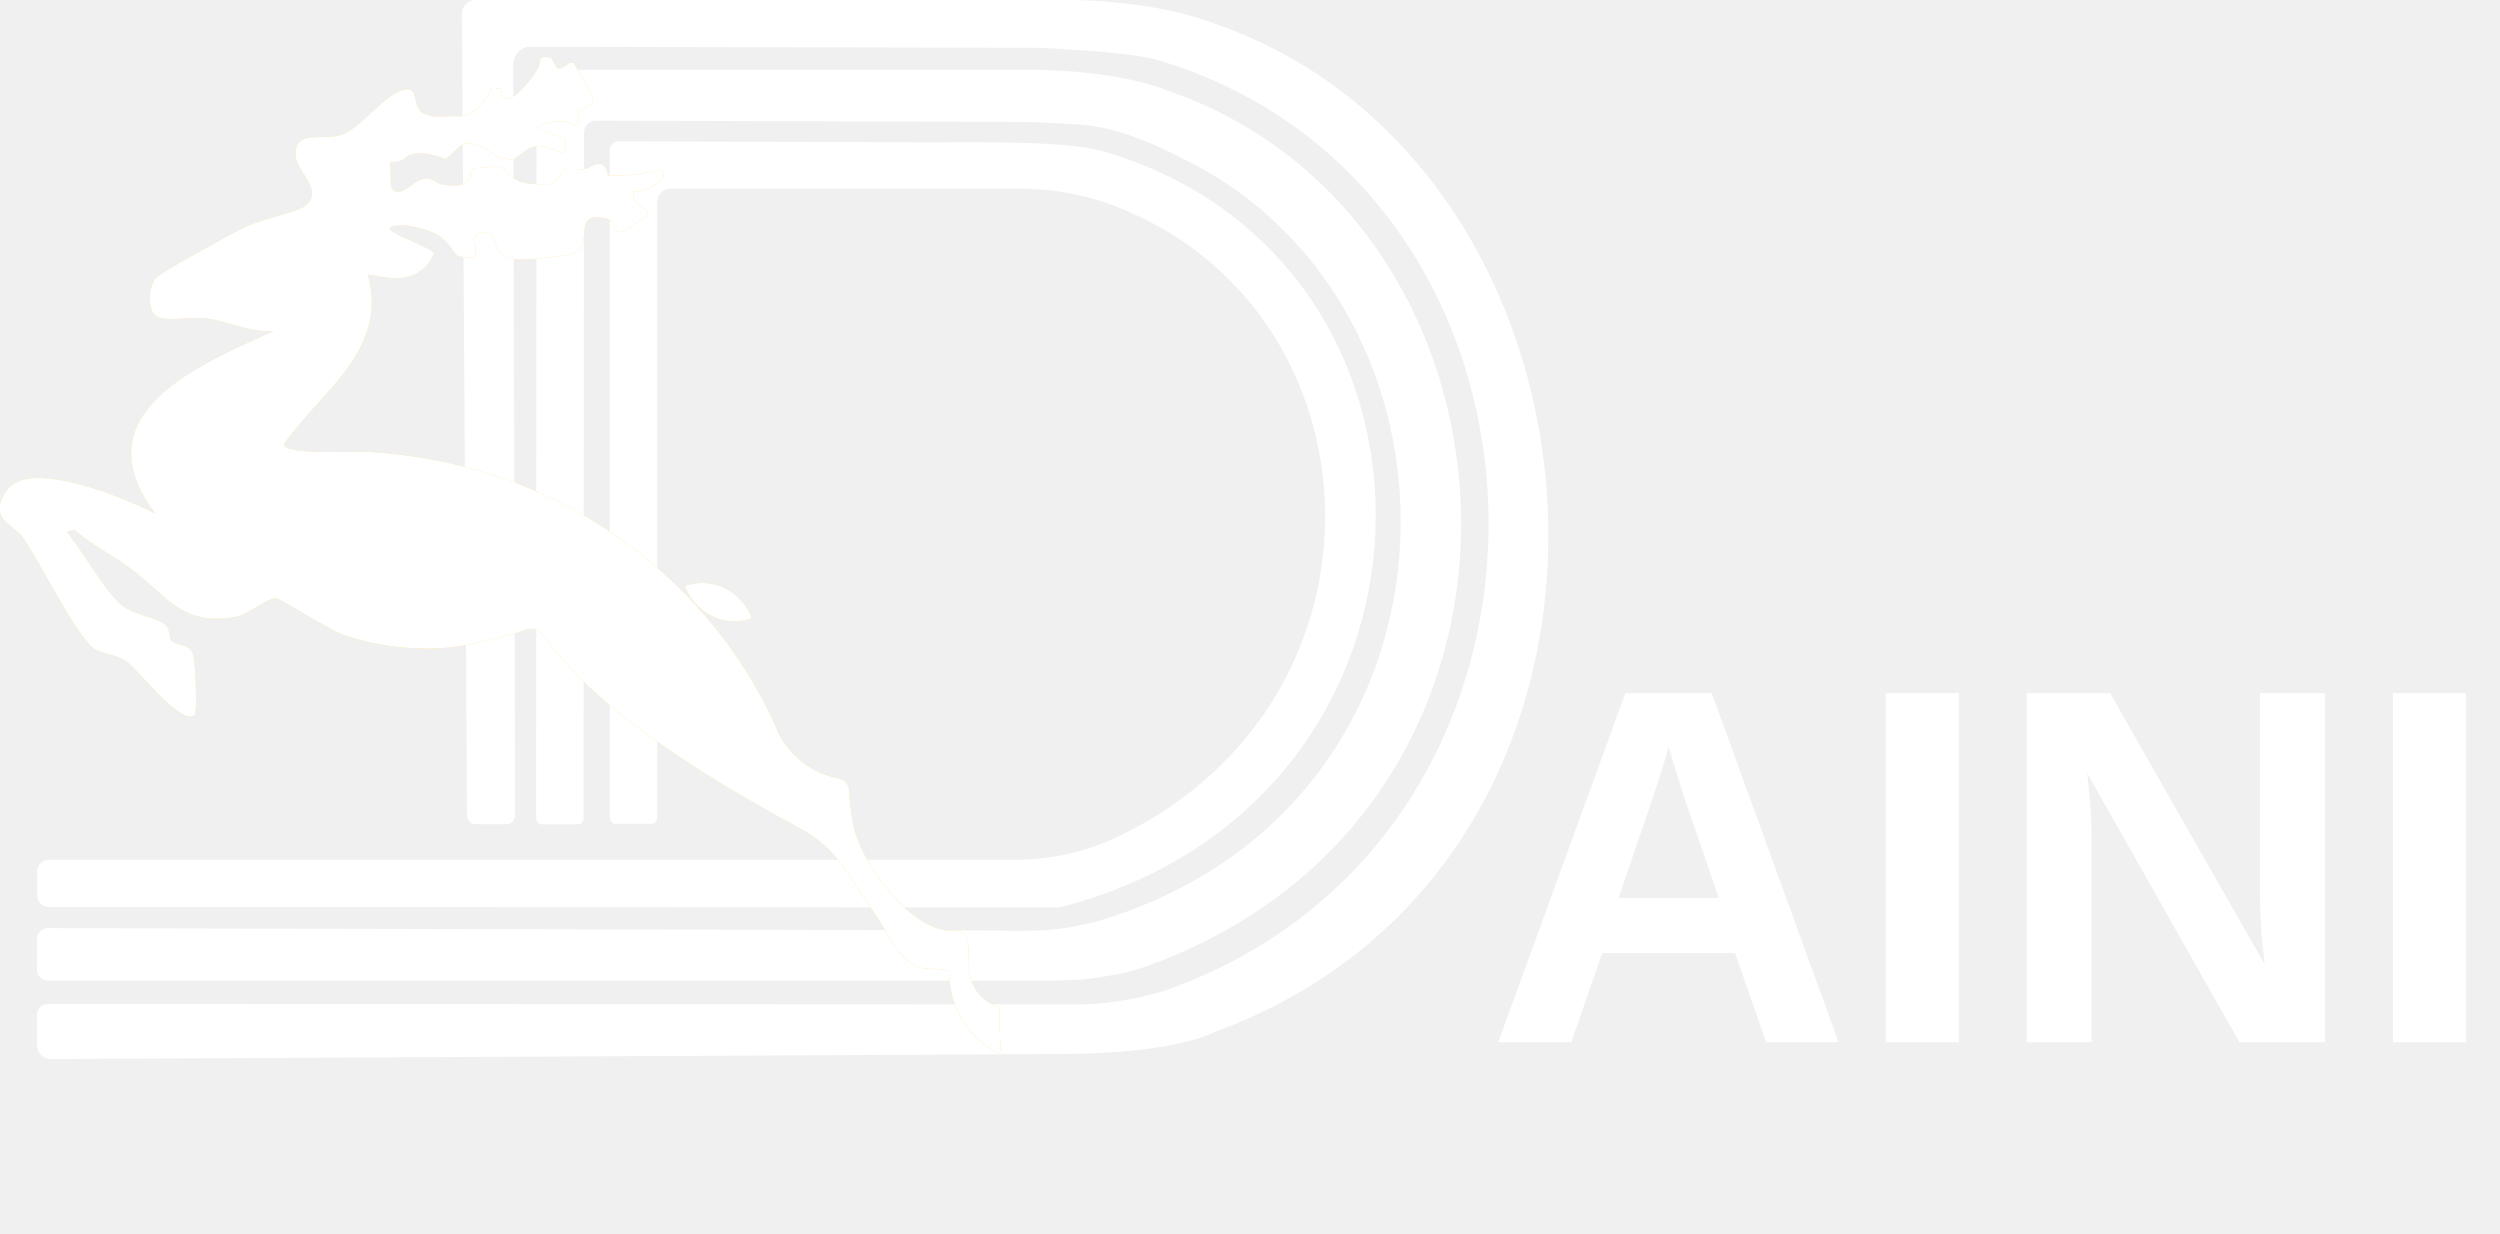
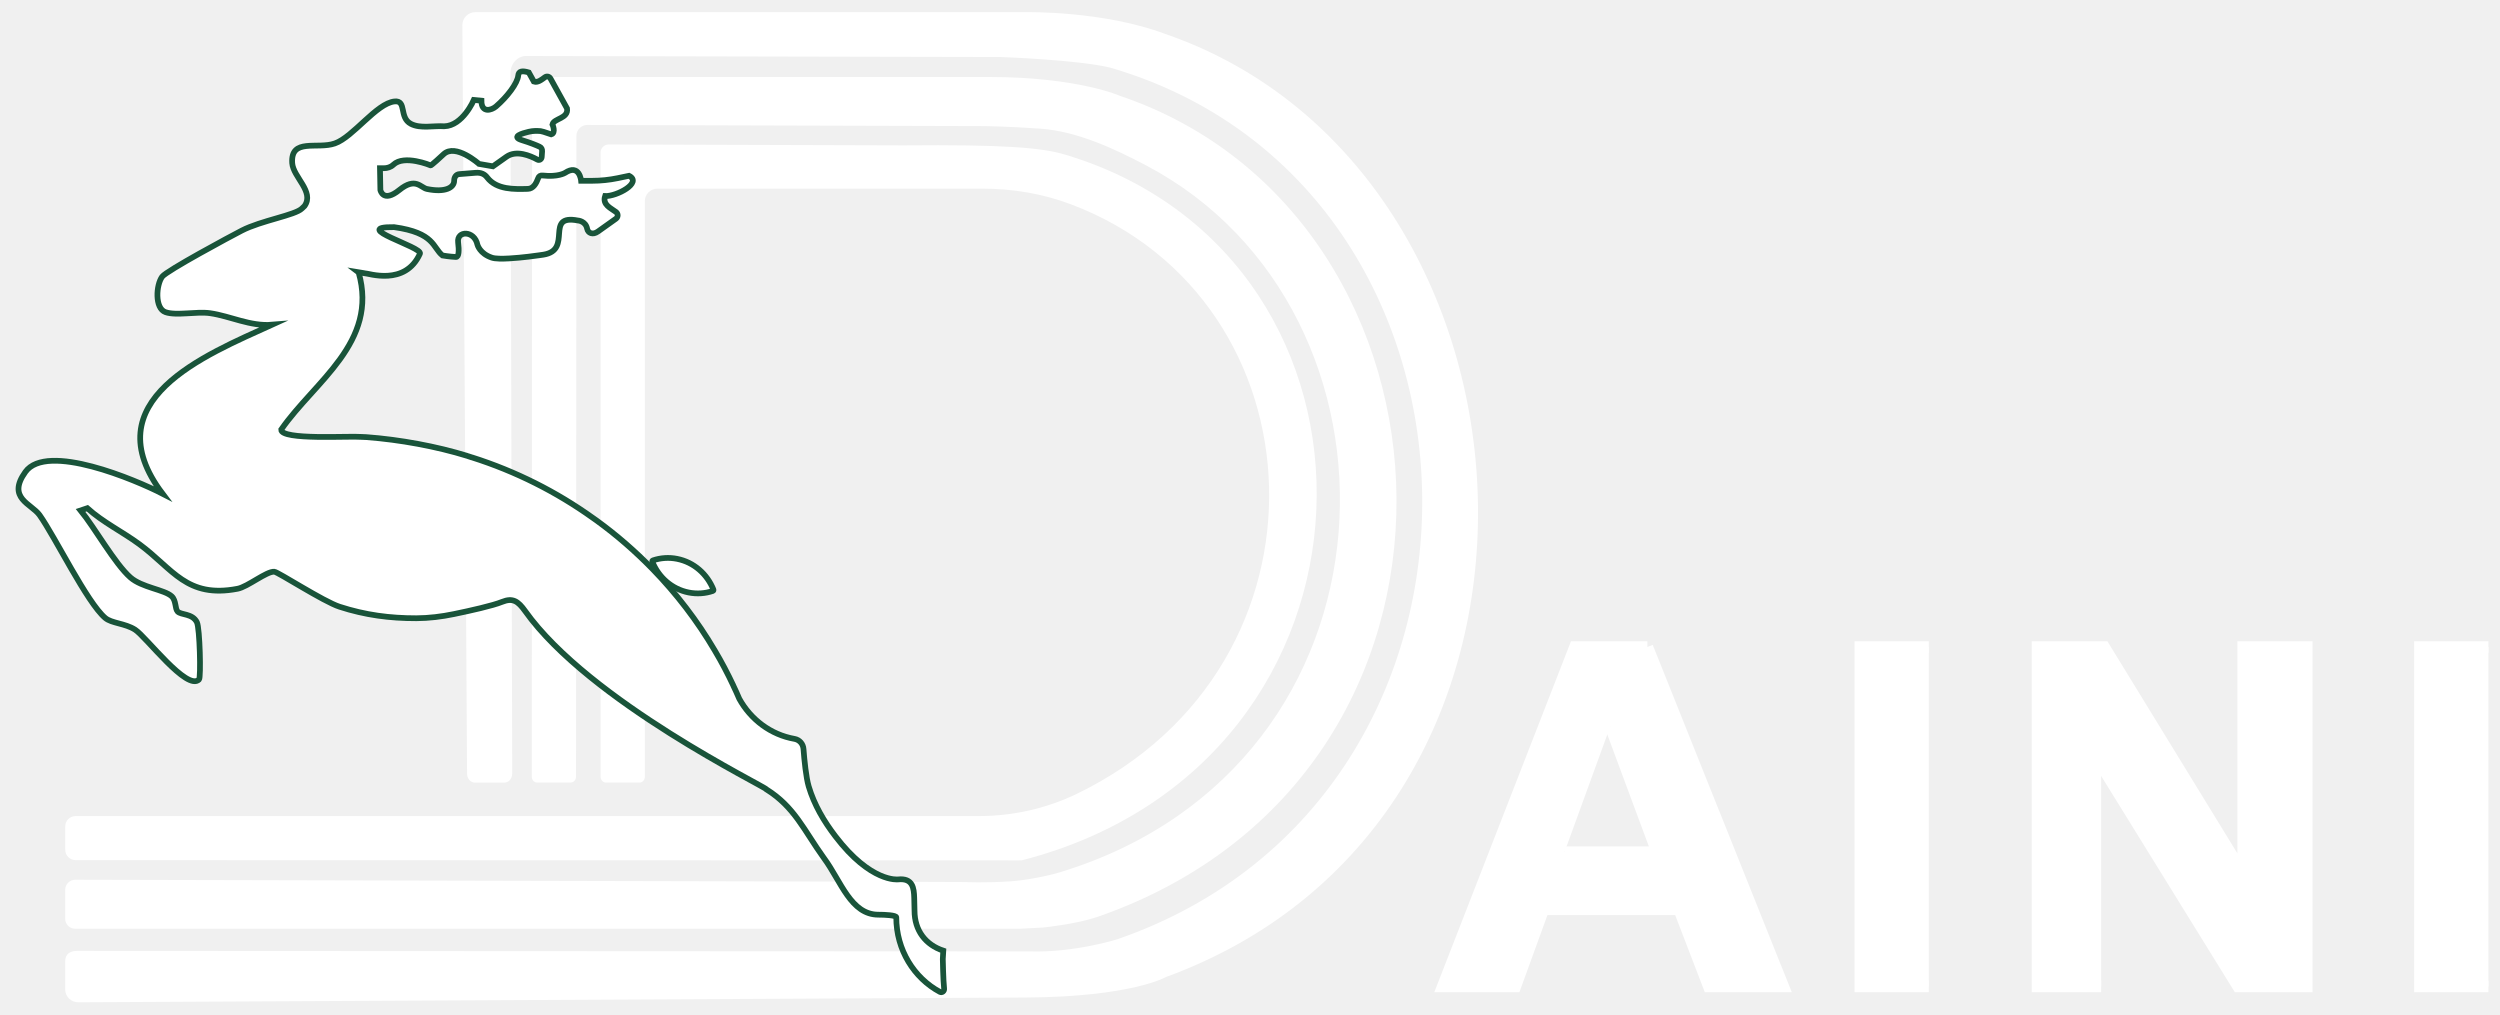
- <svg xmlns="http://www.w3.org/2000/svg" role="img" aria-label="Daini" viewBox="0 0 143.81 70.94">
+ <svg xmlns="http://www.w3.org/2000/svg" viewBox="-2 84.38 435.75 176.75">
  <defs>
    <style>
      .cls-1 {
-         font-family: Arial-BoldMT, Arial, 'Helvetica Neue', Helvetica, 'Liberation Sans', sans-serif;
-         font-size: 29.18px;
+         font-family: Arial-BoldMT, Arial;
+         font-size: 82.66px;
        font-weight: 700;
+         letter-spacing: .09em;
+         stroke: #ffffff;
+         stroke-width: 2px;
      }

      .cls-1, .cls-2 {
        fill: #ffffff;
      }

+       .cls-1, .cls-3, .cls-4 {
+         stroke-miterlimit: 10;
+       }
+ 
      .cls-3 {
-         fill: #fedd7d;
+         stroke: #19543A;
+       }
+ 
+       .cls-3, .cls-4 {
+         fill: #fff;
+       }
+ 
+       .cls-5 {
+         fill: #174232;
+       }
+ 
+       .cls-4 {
+         stroke: #fff;
+         stroke-width: 2.5px; stroke-opacity: 0;
      }
    </style>
  </defs>
-   <g id="Layer_1-2" data-name="Layer 1">
-     <g>
-       <g>
-         <path class="cls-2" d="M33.6,7.61c0-.37.3-.67.67-.67l24.33.07s1.51.01,3.56.16c2.24.16,4.51,1.22,6.5,2.27,16.93,8.92,16.38,36.85-5.28,43.48-.82.25-2.19.51-3.04.57-1.58.11-2.84.04-2.84.04l-7.4-.03-47.35-.11c-.34,0-.62.28-.62.62v1.78c0,.34.28.62.62.62h58.13s1.39-.07,1.42-.07c.28-.03,2.08-.23,3.31-.64,25.34-8.76,23.34-43.09,1.46-50.52,0,0-2.6-1.17-8.1-1.17h-27.34c-.44-.03-.89.3-.77.92l-.02,42.13c0,.2.14.36.32.36h2.09c.18,0,.32-.16.32-.36l.02-39.44Z" />
-         <path class="cls-2" d="M37.8,11.63c0-.21.08-.4.23-.55s.34-.23.55-.23h19.98c1.86,0,3.72.3,5.46.96,15.61,5.88,16.8,28.33.37,36.28-1.88.91-3.94,1.37-6.03,1.37H2.78c-.35,0-.64.29-.64.64v1.43c0,.35.29.64.64.64,0,0,51.49.02,51.51.02h5.69s.99,0,1.01,0c23.49-6.05,23.96-37.04,2.66-43.43-1.43-.43-3.74-.63-9.94-.57l-18.13-.06c-.28,0-.5.22-.5.5v38.39c0,.2.15.37.32.37h2.08c.18,0,.32-.16.32-.37V11.63Z" />
-         <path class="cls-2" d="M29.64,46.86c0,.3-.22.55-.48.55h-1.82c-.26,0-.48-.25-.48-.55,0-3.11-.29-46.06-.29-46.06C26.58.36,26.93,0,27.37,0h33.94s4.72-.08,8.51,1.34c24.2,8.32,27.06,48.13.06,58.02,0,0-2.12,1.23-8.67,1.27l-58.28.29c-.44,0-.8-.36-.8-.8v-1.72c0-.44.29-.65.73-.65l58.63.03c2.76.08,5.39-.75,5.39-.75,25.6-8.87,24.54-46.35-.46-53.63-2.01-.48-6.74-.65-6.74-.65l-29.24-.06c-.06,0-.14.01-.21.04-.44.13-.72.57-.71,1.03l.11,43.1Z" />
-         <path class="cls-3" d="M43.22,35.51s0,.07-.03.08c-.47.16-.99.2-1.51.09-1.05-.21-1.87-.95-2.26-1.91-.01-.03,0-.07.03-.08.47-.16.99-.2,1.51-.1,1.05.21,1.87.95,2.26,1.91M21.15,15.77c1.24,4.37-2.73,6.77-4.82,9.78-.02.67,4.3.38,4.96.45l.34.02c2.1.16,4.36.57,6.29,1.17,0,0,.02,0,.05.02.07.02.14.04.2.06.01,0,.02,0,.03,0,2.72.86,5.26,2.14,7.53,3.76.08.05.16.11.23.16,1.25.91,2.41,1.92,3.49,3.02,1.49,1.53,2.79,3.22,3.87,5.07.42.71.8,1.43,1.15,2.18,0,0,0,.01,0,.02.12.25.24.51.35.77,0,0,0,.01,0,.02.72,1.31,1.97,2.26,3.45,2.51.3.05.53.31.56.63.05.68.16,1.78.32,2.33.34,1.15.95,2.17,1.65,3.1,2.21,2.9,3.89,2.69,3.91,2.69.91-.09.98.54,1,1.15,0,.02.02.61.02.79,0,1.26.7,2.13,1.79,2.49-.01.17-.02.35-.03.53,0,0,.02,1.35.08,1.84.02.15-.13.27-.26.2-1.61-.86-2.72-2.62-2.72-4.64,0-.13-.72-.16-1.11-.16-1.71,0-2.33-2.07-3.36-3.48l-.05-.06c-1.22-1.7-1.8-3.15-3.55-4.24-.03-.16-11.01-5.46-15.02-11.1-.43-.61-.76-.84-1.43-.56-.58.23-1.98.55-2.99.76-.77.16-1.56.26-2.35.26-1.63,0-3.18-.2-4.78-.72-.99-.32-3.83-2.16-4.05-2.18-.48-.03-1.66.94-2.28,1.06-3.18.61-4.02-1.23-6.11-2.77-1.07-.79-2.25-1.35-3.24-2.24l-.42.14c.88,1.07,2.14,3.33,3.1,4.17.72.63,2.12.76,2.57,1.17.28.27.2.76.36.94.21.23.92.11,1.2.67.18.36.26,3.44.13,3.56-.75.75-3.29-2.66-3.98-3.1-.62-.4-1.46-.39-1.86-.73-1.14-.96-3.11-5.04-4.08-6.4-.51-.71-2.06-1.05-.88-2.69,1.33-1.85,6.86.5,8.53,1.36-4.39-5.8,2.62-8.61,6.81-10.51-1.35.11-2.59-.54-3.85-.72-.85-.12-2.09.17-2.77-.07-.71-.25-.59-1.7-.21-2.21.28-.37,4.23-2.49,4.95-2.87,1.22-.63,3.33-.95,3.75-1.38l.16-.15c.63-.89-.71-1.8-.77-2.67-.1-1.58,1.56-.84,2.65-1.22,1.14-.4,2.59-2.5,3.71-2.61.77-.08.26,1,1.02,1.4.6.31,1.42.1,2.07.15,1.15-.03,1.84-1.64,1.84-1.64l.47.05c0,.8.64.59.9.36.7-.61,1.34-1.44,1.39-1.93.02-.27.24-.31.66-.18l.32.57c.24.08.49-.12.68-.27.12-.09.28-.05.35.08l1.03,1.86c.09.63-.82.61-.91.99,0,0,.24.53-.08.62l-.47-.16c-.12-.04-.25-.06-.38-.06h-.14c-.14,0-.27.02-.41.05-.4.09-1.12.3-.43.52.57.18.92.33,1.11.42.1.05.16.16.16.28l-.03.37c-.01.14-.15.22-.27.16-.43-.23-1.31-.61-1.92-.18l-.84.6-.87-.15s-1.46-1.3-2.2-.6c-.75.7-.8.69-.8.69,0,0-1.65-.69-2.33-.04-.16.15-.37.21-.59.21h-.24l.02,1.36s.16.82,1.18,0c1.02-.82,1.31-.15,1.72-.07,1.14.23,1.7-.09,1.69-.52,0-.21.12-.39.32-.41l1.01-.08c.36-.03.57.09.72.29.59.78,1.71.73,2.53.71.34,0,.52-.35.65-.68.04-.1.12-.17.28-.15.95.11,1.38-.16,1.38-.16.91-.6,1.01.49,1.01.49h.69c.53,0,1.06-.06,1.59-.17l.7-.15c.84.42-.77,1.29-1.49,1.26-.18.55.36.74.68,1,.13.1.13.32,0,.41l-1.12.79c-.33.23-.62.1-.67-.17-.1-.49-.58-.51-.58-.51-2.1-.4-.28,1.83-2.14,2.13,0,0-.4.06-.93.12-.36.04-.78.08-1.17.11-.47.03-.9.02-1.11-.04-.75-.25-.9-.8-.9-.8-.18-.9-1.3-.89-1.2-.15.06.51.05.92-.14.91-.38-.02-.83-.09-.83-.09-.62-.49-.47-1.41-3.01-1.77-2.82-.03,1.79,1.24,1.61,1.65-.92,2.05-3.22,1.21-3.46,1.22l-.37-.06Z" />
-         <path class="cls-2" d="M43.22,35.51s0,.07-.03.08c-.47.16-.99.2-1.51.09-1.05-.21-1.87-.95-2.26-1.91-.01-.03,0-.07.03-.08.47-.16.99-.2,1.51-.1,1.05.21,1.87.95,2.26,1.91ZM21.15,15.77c1.24,4.37-2.73,6.77-4.82,9.78-.02.67,4.3.38,4.96.45l.34.02c2.1.16,4.36.57,6.29,1.17,0,0,.02,0,.05.02.07.02.14.04.2.06.01,0,.02,0,.03,0,2.72.86,5.26,2.14,7.53,3.76.08.05.16.11.23.16,1.25.91,2.41,1.92,3.49,3.02,1.49,1.53,2.79,3.22,3.87,5.07.42.71.8,1.43,1.15,2.18,0,0,0,.01,0,.02.12.25.24.51.35.77,0,0,0,.01,0,.02.72,1.31,1.97,2.26,3.45,2.51.3.05.53.31.56.63.05.68.16,1.78.32,2.33.34,1.15.95,2.17,1.65,3.1,2.21,2.9,3.89,2.69,3.91,2.69.91-.09.98.54,1,1.15,0,.02.02.61.02.79,0,1.26.7,2.13,1.79,2.49-.01.17-.02.35-.03.53,0,0,.02,1.35.08,1.84.02.15-.13.27-.26.2-1.61-.86-2.72-2.62-2.72-4.64,0-.13-.72-.16-1.11-.16-1.71,0-2.33-2.07-3.36-3.48l-.05-.06c-1.22-1.7-1.8-3.15-3.55-4.24-.03-.16-11.01-5.46-15.02-11.1-.43-.61-.76-.84-1.43-.56-.58.23-1.98.55-2.99.76-.77.16-1.56.26-2.35.26-1.63,0-3.18-.2-4.78-.72-.99-.32-3.83-2.16-4.05-2.18-.48-.03-1.66.94-2.28,1.06-3.18.61-4.02-1.23-6.11-2.77-1.07-.79-2.25-1.35-3.24-2.24l-.42.14c.88,1.07,2.14,3.33,3.1,4.17.72.63,2.12.76,2.57,1.17.28.27.2.76.36.94.21.23.92.11,1.2.67.18.36.26,3.44.13,3.56-.75.75-3.29-2.66-3.98-3.1-.62-.4-1.46-.39-1.86-.73-1.14-.96-3.11-5.04-4.08-6.4-.51-.71-2.06-1.05-.88-2.69,1.33-1.85,6.86.5,8.53,1.36-4.39-5.8,2.62-8.61,6.81-10.51-1.35.11-2.59-.54-3.85-.72-.85-.12-2.09.17-2.77-.07-.71-.25-.59-1.7-.21-2.21.28-.37,4.23-2.49,4.95-2.87,1.22-.63,3.33-.95,3.75-1.38l.16-.15c.63-.89-.71-1.8-.77-2.67-.1-1.58,1.56-.84,2.65-1.22,1.14-.4,2.59-2.5,3.71-2.61.77-.08.26,1,1.02,1.4.6.31,1.42.1,2.07.15,1.15-.03,1.84-1.64,1.84-1.64l.47.05c0,.8.64.59.9.36.7-.61,1.34-1.44,1.39-1.93.02-.27.24-.31.66-.18l.32.57c.24.08.49-.12.68-.27.12-.09.28-.05.35.08l1.03,1.86c.09.63-.82.61-.91.99,0,0,.24.53-.08.62l-.47-.16c-.12-.04-.25-.06-.38-.06h-.14c-.14,0-.27.02-.41.05-.4.09-1.12.3-.43.52.57.18.92.33,1.11.42.1.05.16.16.16.28l-.03.37c-.01.14-.15.22-.27.16-.43-.23-1.31-.61-1.92-.18l-.84.6-.87-.15s-1.46-1.3-2.2-.6c-.75.7-.8.69-.8.69,0,0-1.65-.69-2.33-.04-.16.15-.37.21-.59.21h-.24l.02,1.36s.16.82,1.18,0c1.02-.82,1.31-.15,1.72-.07,1.14.23,1.7-.09,1.69-.52,0-.21.12-.39.32-.41l1.01-.08c.36-.03.57.09.72.29.59.78,1.71.73,2.53.71.34,0,.52-.35.65-.68.04-.1.12-.17.28-.15.95.11,1.38-.16,1.38-.16.91-.6,1.01.49,1.01.49h.69c.53,0,1.06-.06,1.59-.17l.7-.15c.84.42-.77,1.29-1.49,1.26-.18.55.36.74.68,1,.13.1.13.32,0,.41l-1.12.79c-.33.23-.62.1-.67-.17-.1-.49-.58-.51-.58-.51-2.1-.4-.28,1.83-2.14,2.13,0,0-.4.06-.93.12-.36.04-.78.08-1.17.11-.47.03-.9.02-1.11-.04-.75-.25-.9-.8-.9-.8-.18-.9-1.3-.89-1.2-.15.06.51.05.92-.14.91-.38-.02-.83-.09-.83-.09-.62-.49-.47-1.41-3.01-1.77-2.82-.03,1.79,1.24,1.61,1.65-.92,2.05-3.22,1.21-3.46,1.22l-.37-.06Z" />
-       </g>
-       <text class="cls-1" transform="translate(85.45 59.95)">
-         <tspan x="0" y="0">AINI</tspan>
-       </text>
-     </g>
+   <path class="cls-1" d="M285.139 197.150L308.832 256.320L295.835 256.320L290.669 242.880L267.017 242.880L262.133 256.320L249.460 256.320L272.506 197.150L285.139 197.150M270.690 232.910L286.835 232.910L278.682 210.954M334.191 256.320L322.244 256.320L322.244 197.150L334.191 197.150M364.233 256.320L353.134 256.320L353.134 197.150L364.758 197.150L388.975 236.664L388.975 197.150L400.074 197.150L400.074 256.320L388.087 256.320L364.233 217.735M431.730 256.320L419.783 256.320L419.783 197.150L431.730 197.150" />
+   <path class="cls-2" d="M98.47,108.06c0-1.05.84-1.9,1.89-1.9l68.93.2s4.27.03,10.09.45c6.36.46,12.78,3.45,18.42,6.42,47.97,25.27,46.39,104.37-14.96,123.16-2.32.71-6.2,1.44-8.62,1.6-4.48.31-8.03.13-8.03.13l-20.96-.08-134.11-.32c-.97,0-1.75.78-1.76,1.75v5.04c0,.97.78,1.75,1.75,1.75h164.67c.07,0,3.95-.2,4.02-.21.78-.08,5.9-.65,9.38-1.82,71.77-24.83,66.13-122.05,4.14-143.1,0,0-7.37-3.33-22.95-3.33h-77.44c-1.25-.08-2.51.84-2.19,2.6l-.05,119.34c0,.57.4,1.03.9,1.03h5.91c.5,0,.9-.46.9-1.03l.07-111.71Z" />
+   <path class="cls-2" d="M110.39,119.45c0-.58.23-1.14.64-1.55.41-.41.97-.64,1.55-.64h56.61c5.27,0,10.52.86,15.45,2.72,44.22,16.65,47.58,80.26,1.04,102.77-5.32,2.57-11.17,3.87-17.07,3.87h-17.08s-140.35,0-140.35,0c-1,0-1.81.81-1.81,1.81v4.06c0,1,.81,1.81,1.81,1.81,0,0,145.86.04,145.91.04h16.13c.08,0,2.8.02,2.87,0,66.53-17.12,67.89-104.93,7.55-123.01-4.07-1.22-10.58-1.77-28.17-1.61l-51.37-.16c-.79,0-1.42.64-1.42,1.42v108.75c0,.58.41,1.05.92,1.05h5.88c.5,0,.92-.46.92-1.04v-100.31Z" />
+   <path class="cls-5" d="M86.84,193.73c-.43.57-.86,1.14-1.28,1.71" />
+   <path class="cls-2" d="M87.27,219.24c0,.86-.61,1.55-1.36,1.55h-5.14c-.75,0-1.36-.7-1.36-1.55-.02-8.79-.82-130.48-.82-130.48,0-1.25,1.01-2.26,2.26-2.26h96.15s13.37-.24,24.1,3.8c68.56,23.56,76.66,136.32.16,164.36,0,0-6.01,3.49-24.54,3.59l-165.09.83c-1.25,0-2.27-1.01-2.27-2.26v-4.87c0-1.25.83-1.84,2.08-1.83l166.07.09c7.83.24,15.28-2.13,15.28-2.13,72.51-25.12,69.5-131.3-1.3-151.92-5.69-1.37-19.09-1.84-19.09-1.84l-82.81-.18c-.18,0-.39.04-.6.1-1.25.38-2.03,1.61-2.02,2.91l.31,122.09Z" />
+   <g>
+     <path class="cls-4" d="M60.51,131.86c3.49,12.24-7.65,18.97-13.5,27.4-.05,1.89,12.06,1.08,13.9,1.27l.94.04c5.88.44,12.22,1.61,17.63,3.28.01,0,.06.02.13.05.19.05.38.11.56.18.03,0,.06,0,.08.02,7.63,2.42,14.73,6,21.09,10.55.23.15.44.29.64.45,3.5,2.54,6.76,5.38,9.77,8.47,4.16,4.28,7.81,9.04,10.84,14.2,1.18,1.98,2.25,4.02,3.23,6.1.01.01.02.04.02.06.35.71.66,1.43.97,2.14,0,.02.01.04.02.06,2.01,3.67,5.53,6.32,9.66,7.04.85.15,1.5.87,1.56,1.77.14,1.9.45,4.98.91,6.52.96,3.22,2.65,6.07,4.64,8.67,6.19,8.12,10.9,7.54,10.96,7.53,2.54-.25,2.74,1.51,2.79,3.22,0,.07.05,1.72.05,2.22,0,3.52,1.97,5.97,5.01,6.98-.04.49-.07.98-.08,1.47,0,0,.07,3.77.23,5.16.05.43-.37.75-.73.56-4.51-2.41-7.61-7.33-7.61-13,0-.37-2-.46-3.12-.46-4.79,0-6.51-5.8-9.42-9.77l-.13-.18c-3.42-4.76-5.05-8.81-9.94-11.88-.09-.46-30.84-15.29-42.09-31.11-1.22-1.7-2.13-2.34-4.02-1.58-1.61.66-5.56,1.54-8.37,2.12-2.17.45-4.36.72-6.57.73-4.56.01-8.91-.55-13.39-2.01-2.78-.9-10.72-6.06-11.36-6.1-1.36-.09-4.65,2.64-6.4,2.97-8.9,1.71-11.25-3.45-17.11-7.76-2.99-2.2-6.31-3.79-9.08-6.28l-1.17.39c2.45,3,5.99,9.32,8.68,11.68,2.02,1.77,5.95,2.12,7.2,3.29.79.74.56,2.13,1.02,2.64.59.65,2.59.31,3.37,1.88.51,1.02.72,9.64.37,9.98-2.1,2.09-9.22-7.46-11.15-8.69-1.75-1.12-4.08-1.09-5.2-2.04-3.18-2.69-8.72-14.11-11.44-17.93-1.43-2-5.76-2.95-2.47-7.53,3.73-5.19,19.24,1.41,23.91,3.81-12.3-16.26,7.35-24.13,19.08-29.46-3.79.32-7.26-1.5-10.8-2.01-2.37-.34-5.86.48-7.77-.18s-1.65-4.75-.58-6.19c.78-1.04,11.85-6.99,13.87-8.03,3.43-1.77,9.32-2.67,10.5-3.86l.44-.42c1.77-2.49-1.98-5.04-2.15-7.48-.29-4.43,4.38-2.36,7.43-3.43,3.2-1.11,7.26-7,10.41-7.32,2.16-.22.74,2.81,2.85,3.91,1.67.87,3.99.29,5.81.42,3.23-.07,5.16-4.59,5.16-4.59l1.32.13c0,2.23,1.78,1.66,2.54,1.01,1.97-1.7,3.76-4.05,3.88-5.41.07-.76.68-.87,1.84-.52l.88,1.59c.67.23,1.37-.34,1.92-.75.33-.25.78-.14.98.22l2.89,5.22c.25,1.78-2.3,1.71-2.55,2.78,0,0,.66,1.48-.21,1.73l-1.33-.44c-.35-.12-.71-.17-1.08-.16h-.38c-.38.01-.76.06-1.14.15-1.11.26-3.13.85-1.21,1.45,1.59.49,2.59.91,3.12,1.16.29.13.46.44.43.77l-.07,1.03c-.03.39-.43.63-.76.44-1.19-.66-3.65-1.72-5.38-.5l-2.36,1.67-2.43-.42s-4.08-3.64-6.17-1.69-2.25,1.95-2.25,1.95c0,0-4.62-1.94-6.52-.11-.44.42-1.05.6-1.64.6h-.68l.07,3.8s.46,2.3,3.3,0c2.85-2.3,3.69-.42,4.82-.18,3.2.66,4.75-.24,4.74-1.46,0-.58.33-1.09.89-1.13l2.84-.23c1-.08,1.61.26,2.02.81,1.66,2.18,4.78,2.05,7.1,1.99.95-.02,1.47-.97,1.81-1.9.11-.29.33-.48.78-.43,2.66.3,3.87-.45,3.87-.45,2.54-1.69,2.82,1.37,2.82,1.37h1.95c1.49,0,2.98-.16,4.44-.46l1.96-.41c2.36,1.19-2.16,3.62-4.17,3.53-.5,1.54,1,2.09,1.91,2.79.38.29.37.88-.02,1.16l-3.13,2.23c-.92.66-1.74.28-1.89-.48-.27-1.38-1.64-1.44-1.64-1.44-5.87-1.12-.79,5.14-5.99,5.96,0,0-1.13.17-2.61.35-1.01.12-2.19.24-3.27.3-1.33.08-2.52.07-3.1-.13-2.11-.7-2.51-2.25-2.51-2.25-.52-2.53-3.63-2.5-3.37-.42.57,4.56-2.71,2.29-2.71,2.29-1.72-1.36-1.32-3.95-8.44-4.94-7.91-.09,5.03,3.47,4.51,4.62-2.58,5.74-9.04,3.39-9.7,3.41l-1.03-.17Z" />
+     <path class="cls-4" d="M122.35,187.15c.04.09-.01.2-.1.23-1.32.45-2.77.56-4.23.27-2.94-.59-5.24-2.67-6.32-5.36-.04-.09.01-.2.1-.23,1.33-.45,2.78-.56,4.23-.27,2.94.59,5.24,2.67,6.32,5.36Z" />
+   </g>
+   <g>
+     <path class="cls-3" d="M60.51,131.86c3.49,12.24-7.65,18.97-13.5,27.4-.05,1.89,12.06,1.08,13.9,1.27l.94.04c5.88.44,12.22,1.61,17.63,3.28.01,0,.06.02.13.05.19.05.38.11.56.18.03,0,.06,0,.08.02,7.63,2.42,14.73,6,21.09,10.55.23.15.44.29.64.45,3.5,2.54,6.76,5.38,9.77,8.47,4.16,4.28,7.81,9.04,10.84,14.2,1.18,1.98,2.25,4.02,3.23,6.1.01.01.02.04.02.06.35.71.66,1.43.97,2.14,0,.02.01.04.02.06,2.01,3.67,5.53,6.32,9.66,7.04.85.15,1.5.87,1.56,1.77.14,1.9.45,4.98.91,6.52.96,3.22,2.65,6.07,4.64,8.67,6.19,8.12,10.9,7.54,10.96,7.53,2.54-.25,2.74,1.51,2.79,3.22,0,.07.05,1.72.05,2.22,0,3.52,1.97,5.97,5.01,6.98-.04.49-.07.98-.08,1.47,0,0,.07,3.77.23,5.16.05.43-.37.75-.73.56-4.51-2.41-7.61-7.33-7.61-13,0-.37-2-.46-3.12-.46-4.79,0-6.51-5.8-9.42-9.77l-.13-.18c-3.42-4.76-5.05-8.81-9.94-11.88-.09-.46-30.84-15.29-42.09-31.11-1.22-1.7-2.13-2.34-4.02-1.58-1.61.66-5.56,1.54-8.37,2.12-2.17.45-4.36.72-6.57.73-4.56.01-8.91-.55-13.39-2.01-2.78-.9-10.72-6.06-11.36-6.1-1.36-.09-4.65,2.64-6.4,2.97-8.9,1.71-11.25-3.45-17.11-7.76-2.99-2.2-6.31-3.79-9.08-6.28l-1.17.39c2.45,3,5.99,9.32,8.68,11.68,2.02,1.77,5.95,2.12,7.2,3.29.79.74.56,2.13,1.02,2.64.59.65,2.59.31,3.37,1.88.51,1.02.72,9.64.37,9.98-2.1,2.09-9.22-7.46-11.15-8.69-1.75-1.12-4.08-1.09-5.2-2.04-3.18-2.69-8.72-14.11-11.44-17.93-1.43-2-5.76-2.95-2.47-7.53,3.73-5.19,19.24,1.41,23.91,3.81-12.3-16.26,7.35-24.13,19.08-29.46-3.79.32-7.26-1.5-10.8-2.01-2.37-.34-5.86.48-7.77-.18s-1.65-4.75-.58-6.19c.78-1.04,11.85-6.99,13.87-8.03,3.43-1.77,9.32-2.67,10.5-3.86l.44-.42c1.77-2.49-1.98-5.04-2.15-7.48-.29-4.43,4.38-2.36,7.43-3.43,3.2-1.11,7.26-7,10.41-7.32,2.16-.22.74,2.81,2.85,3.91,1.67.87,3.99.29,5.81.42,3.23-.07,5.16-4.59,5.16-4.59l1.32.13c0,2.23,1.78,1.66,2.54,1.01,1.97-1.7,3.76-4.05,3.88-5.41.07-.76.68-.87,1.84-.52l.88,1.59c.67.23,1.37-.34,1.92-.75.33-.25.78-.14.98.22l2.89,5.22c.25,1.78-2.3,1.71-2.55,2.78,0,0,.66,1.48-.21,1.73l-1.33-.44c-.35-.12-.71-.17-1.08-.16h-.38c-.38.01-.76.06-1.14.15-1.11.26-3.13.85-1.21,1.45,1.59.49,2.59.91,3.12,1.16.29.13.46.44.43.77l-.07,1.03c-.03.39-.43.63-.76.44-1.19-.66-3.65-1.72-5.38-.5l-2.36,1.67-2.43-.42s-4.08-3.64-6.17-1.69-2.25,1.95-2.25,1.95c0,0-4.62-1.94-6.52-.11-.44.42-1.05.6-1.64.6h-.68l.07,3.8s.46,2.3,3.3,0c2.85-2.3,3.69-.42,4.82-.18,3.2.66,4.75-.24,4.74-1.46,0-.58.33-1.09.89-1.13l2.84-.23c1-.08,1.61.26,2.02.81,1.66,2.18,4.78,2.05,7.1,1.99.95-.02,1.47-.97,1.81-1.9.11-.29.33-.48.78-.43,2.66.3,3.87-.45,3.87-.45,2.54-1.69,2.82,1.37,2.82,1.37h1.95c1.49,0,2.98-.16,4.44-.46l1.96-.41c2.36,1.19-2.16,3.62-4.17,3.53-.5,1.54,1,2.09,1.91,2.79.38.29.37.88-.02,1.16l-3.13,2.23c-.92.66-1.74.28-1.89-.48-.27-1.38-1.64-1.44-1.64-1.44-5.87-1.12-.79,5.14-5.99,5.96,0,0-1.13.17-2.61.35-1.01.12-2.19.24-3.27.3-1.33.08-2.52.07-3.1-.13-2.11-.7-2.51-2.25-2.51-2.25-.52-2.53-3.63-2.5-3.37-.42.18,1.43.14,2.57-.38,2.55-1.06-.04-2.34-.26-2.34-.26-1.72-1.36-1.32-3.95-8.44-4.94-7.91-.09,5.03,3.47,4.51,4.62-2.58,5.74-9.04,3.39-9.7,3.41l-1.03-.17Z" />
+     <path class="cls-3" d="M122.35,187.15c.04.09-.01.2-.1.23-1.32.45-2.77.56-4.23.27-2.94-.59-5.24-2.67-6.32-5.36-.04-.09.01-.2.1-.23,1.33-.45,2.78-.56,4.23-.27,2.94.59,5.24,2.67,6.32,5.36Z" />
  </g>
</svg>
